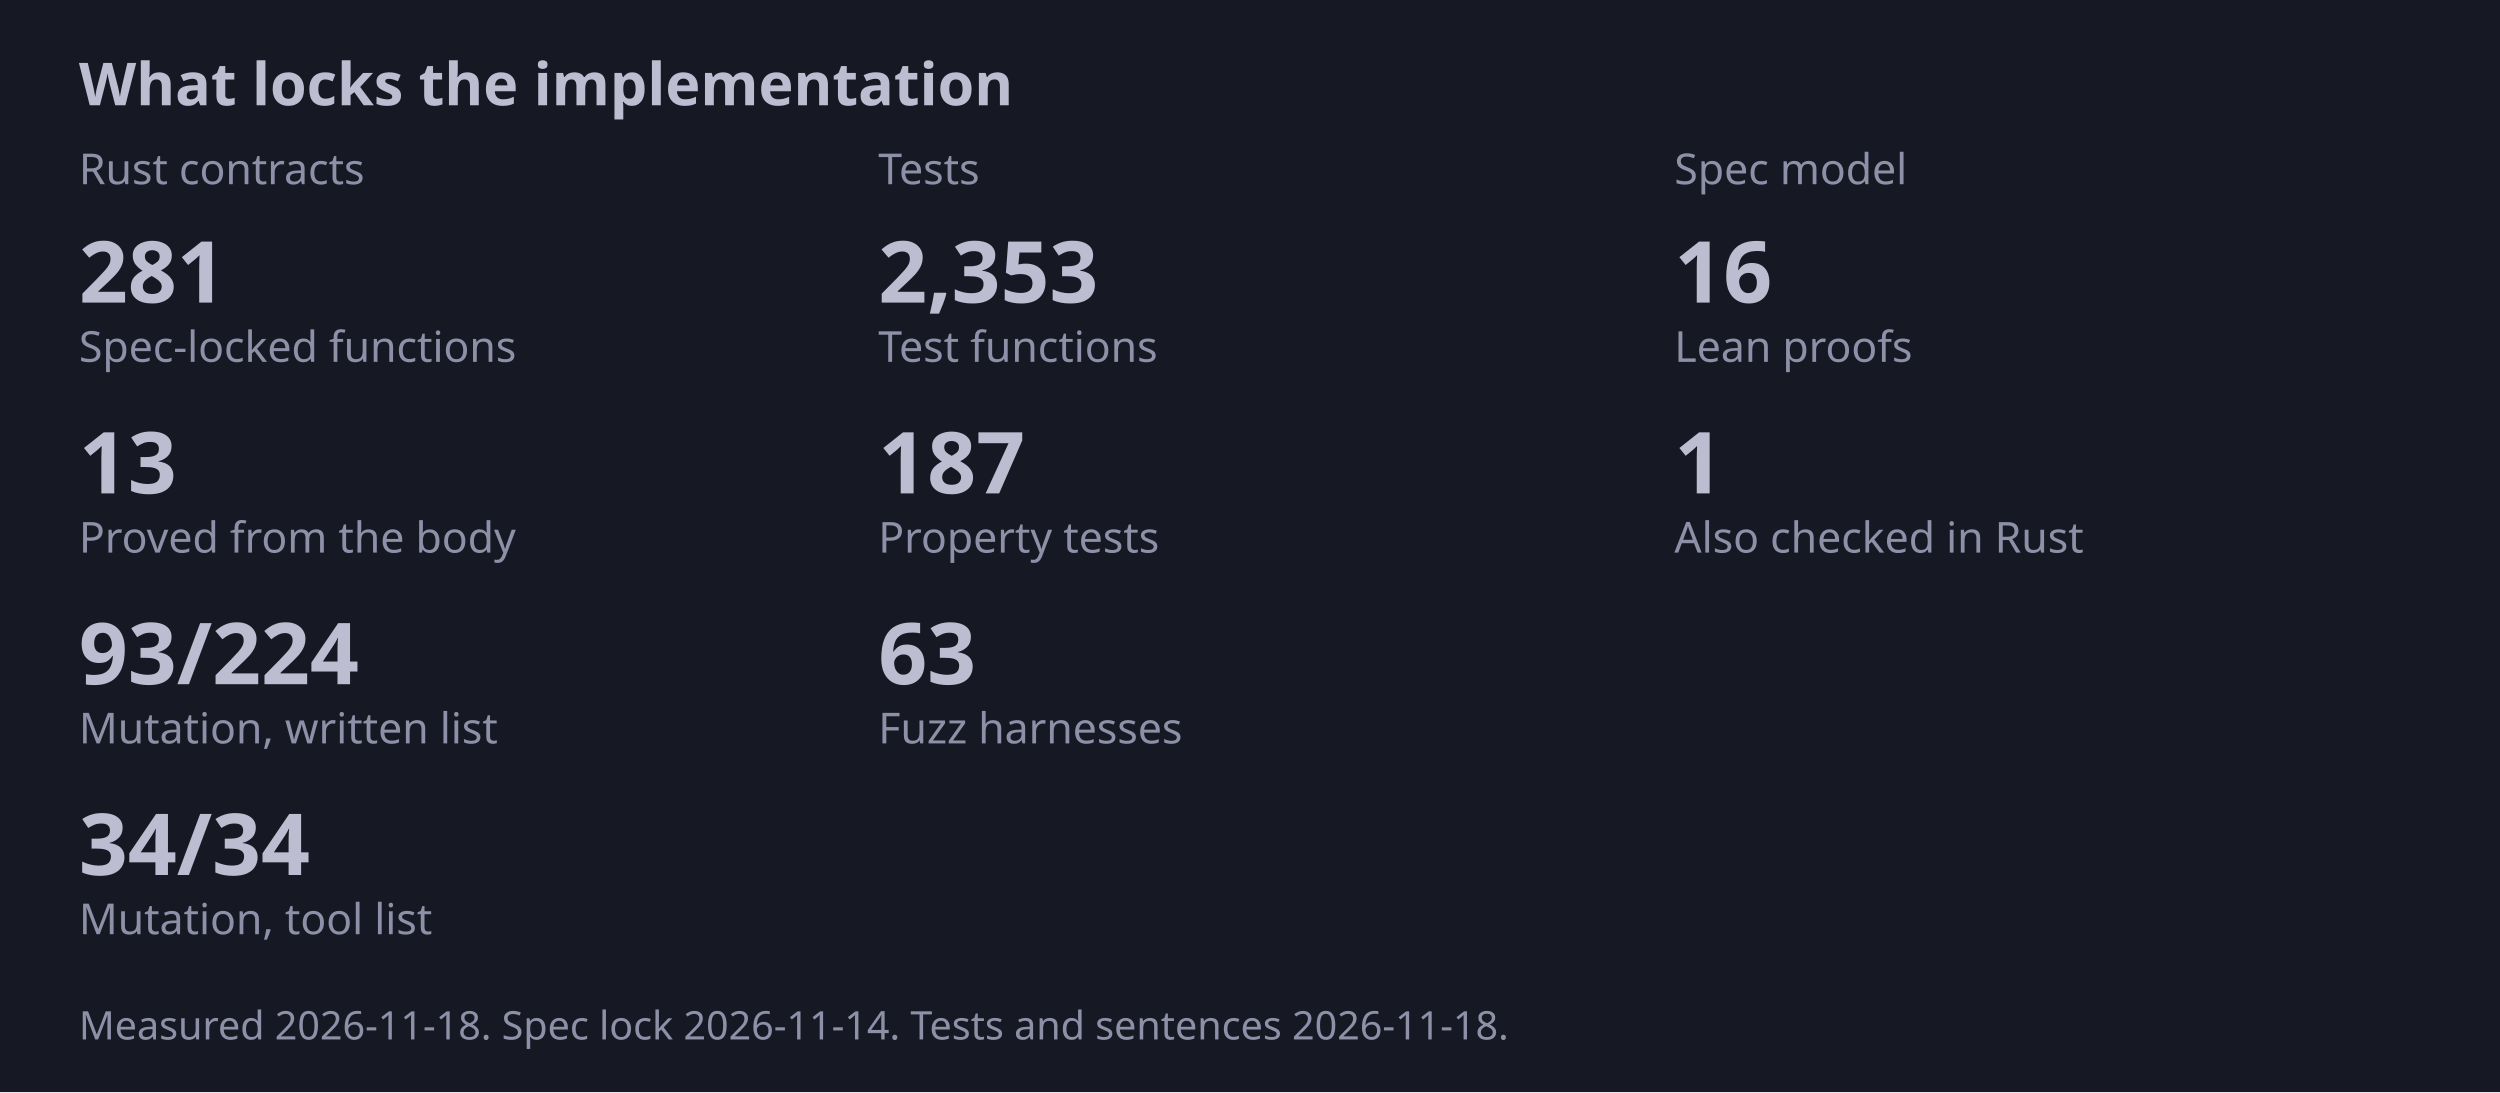
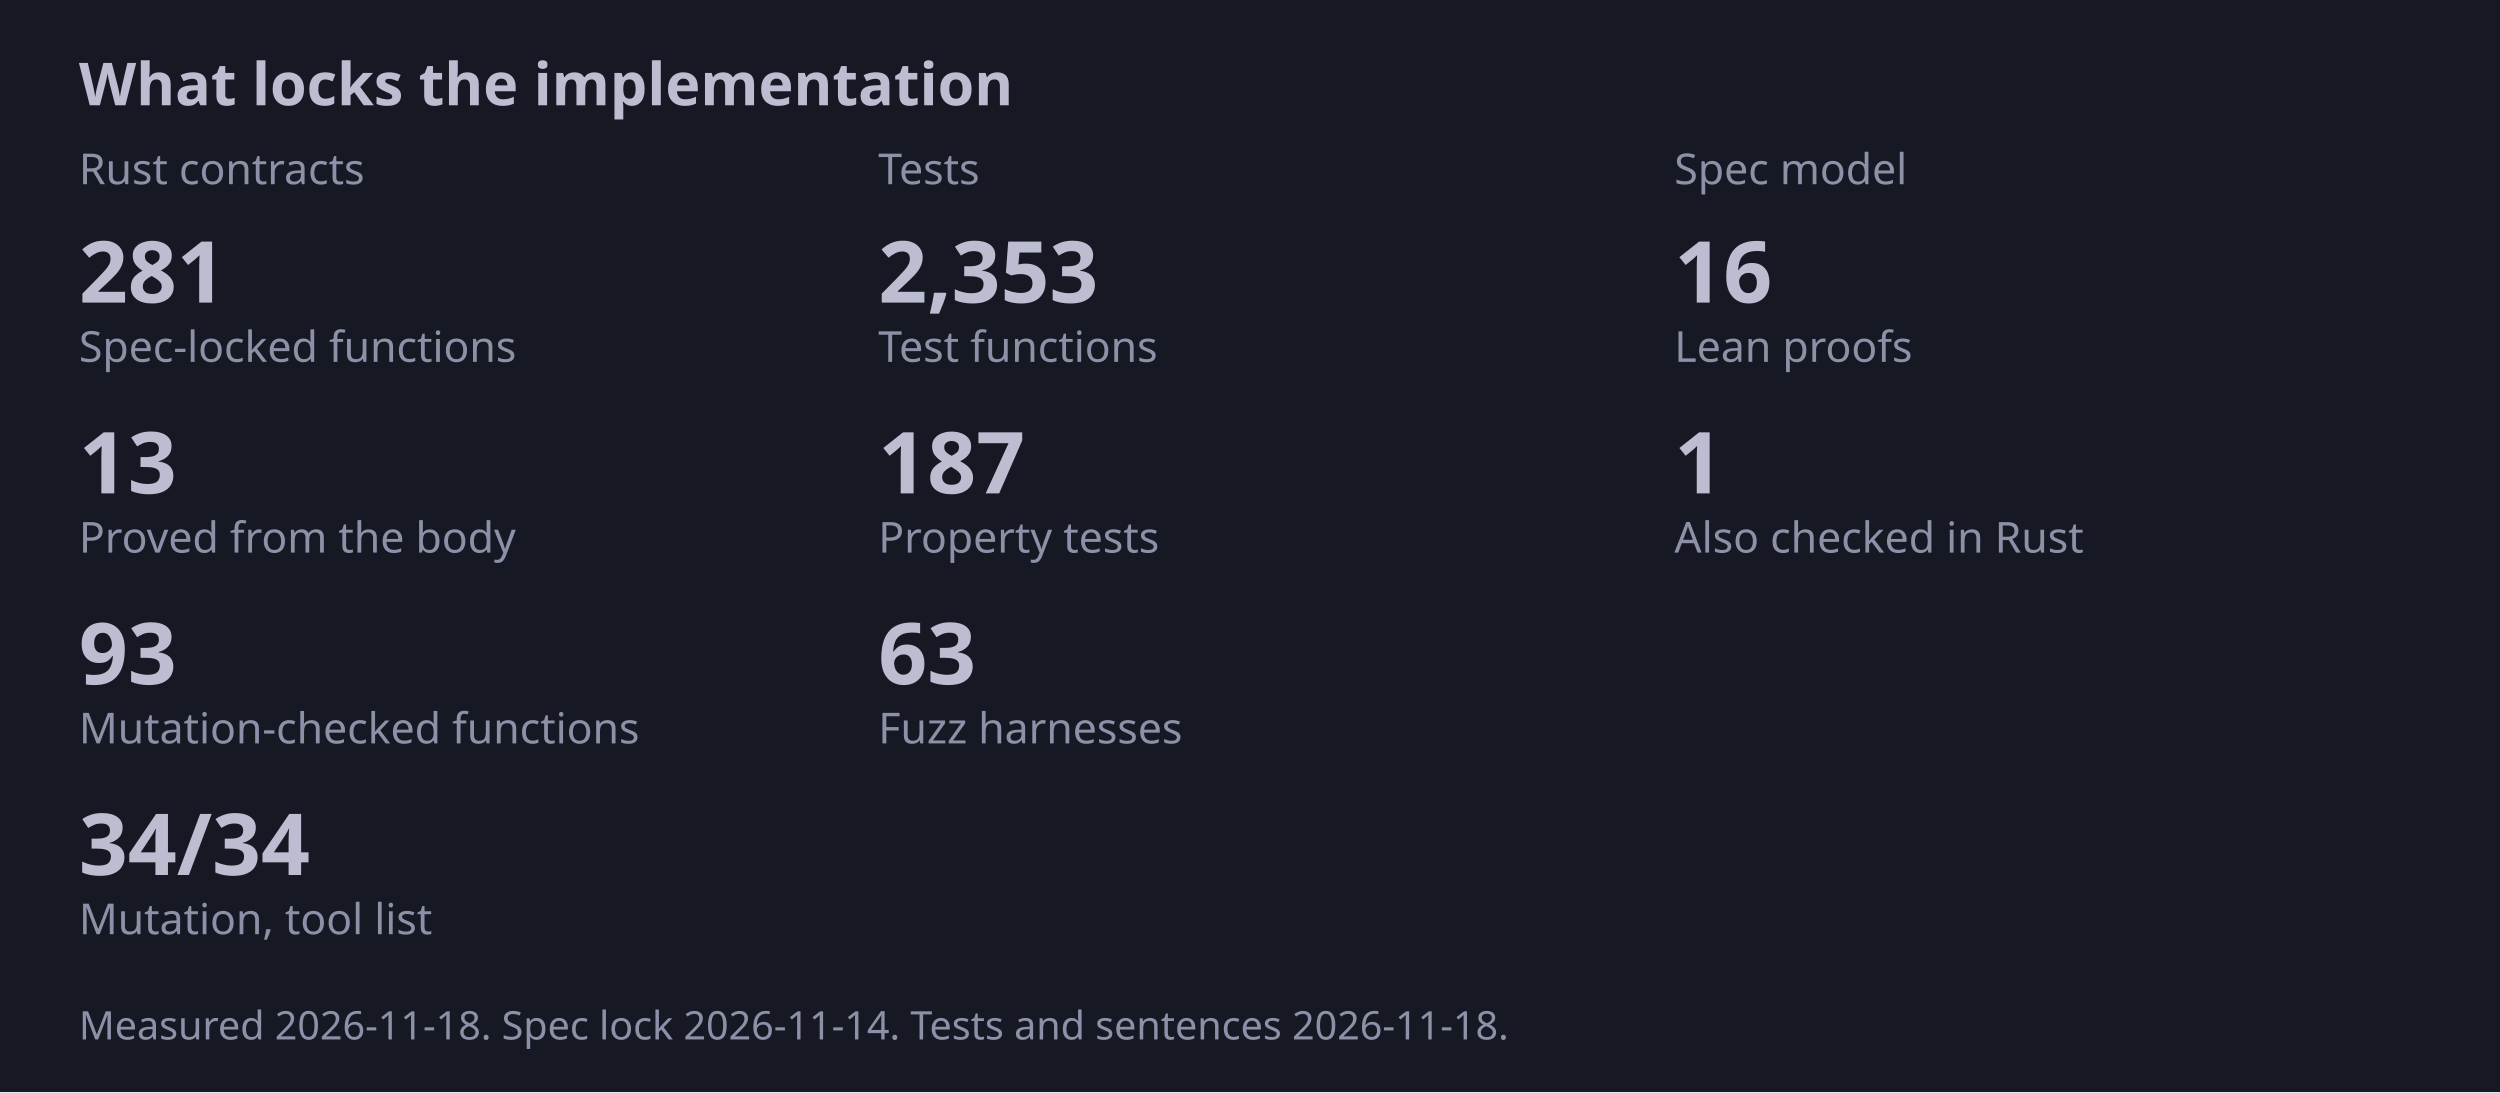
<svg xmlns="http://www.w3.org/2000/svg" viewBox="0 0 760 332" role="img" width="760" height="332">
  <rect width="100%" height="100%" fill="#161923" />
  <text x="24" y="32" fill="#bcbdd0" font-family="system-ui,sans-serif" font-size="18" font-weight="650">What locks the implementation</text>
  <text x="24" y="56" fill="#8e90a8" font-family="system-ui,sans-serif" font-size="13">Rust contracts</text>
  <text x="24" y="92" fill="#bcbdd0" font-family="system-ui,sans-serif" font-size="26" font-weight="650">281</text>
  <text x="24" y="110" fill="#8e90a8" font-family="system-ui,sans-serif" font-size="13">Spec-locked functions</text>
  <text x="24" y="150" fill="#bcbdd0" font-family="system-ui,sans-serif" font-size="26" font-weight="650">13</text>
  <text x="24" y="168" fill="#8e90a8" font-family="system-ui,sans-serif" font-size="13">Proved from the body</text>
-   <text x="24" y="208" fill="#bcbdd0" font-family="system-ui,sans-serif" font-size="26" font-weight="650">93/224</text>
-   <text x="24" y="226" fill="#8e90a8" font-family="system-ui,sans-serif" font-size="13">Mutation, written list</text>
+   <text x="24" y="208" fill="#bcbdd0" font-family="system-ui,sans-serif" font-size="26" font-weight="650">93</text>
+   <text x="24" y="226" fill="#8e90a8" font-family="system-ui,sans-serif" font-size="13">Mutation-checked functions</text>
  <text x="24" y="266" fill="#bcbdd0" font-family="system-ui,sans-serif" font-size="26" font-weight="650">34/34</text>
  <text x="24" y="284" fill="#8e90a8" font-family="system-ui,sans-serif" font-size="13">Mutation, tool list</text>
  <text x="267" y="56" fill="#8e90a8" font-family="system-ui,sans-serif" font-size="13">Tests</text>
  <text x="267" y="92" fill="#bcbdd0" font-family="system-ui,sans-serif" font-size="26" font-weight="650">2,353</text>
  <text x="267" y="110" fill="#8e90a8" font-family="system-ui,sans-serif" font-size="13">Test functions</text>
  <text x="267" y="150" fill="#bcbdd0" font-family="system-ui,sans-serif" font-size="26" font-weight="650">187</text>
  <text x="267" y="168" fill="#8e90a8" font-family="system-ui,sans-serif" font-size="13">Property tests</text>
  <text x="267" y="208" fill="#bcbdd0" font-family="system-ui,sans-serif" font-size="26" font-weight="650">63</text>
  <text x="267" y="226" fill="#8e90a8" font-family="system-ui,sans-serif" font-size="13">Fuzz harnesses</text>
  <text x="509" y="56" fill="#8e90a8" font-family="system-ui,sans-serif" font-size="13">Spec model</text>
  <text x="509" y="92" fill="#bcbdd0" font-family="system-ui,sans-serif" font-size="26" font-weight="650">16</text>
  <text x="509" y="110" fill="#8e90a8" font-family="system-ui,sans-serif" font-size="13">Lean proofs</text>
  <text x="509" y="150" fill="#bcbdd0" font-family="system-ui,sans-serif" font-size="26" font-weight="650">1</text>
  <text x="509" y="168" fill="#8e90a8" font-family="system-ui,sans-serif" font-size="13">Also checked in Rust</text>
  <text x="24" y="316" fill="#8e90a8" font-family="system-ui,sans-serif" font-size="12">Measured 2026-11-18. Spec lock 2026-11-14. Tests and sentences 2026-11-18.</text>
</svg>
